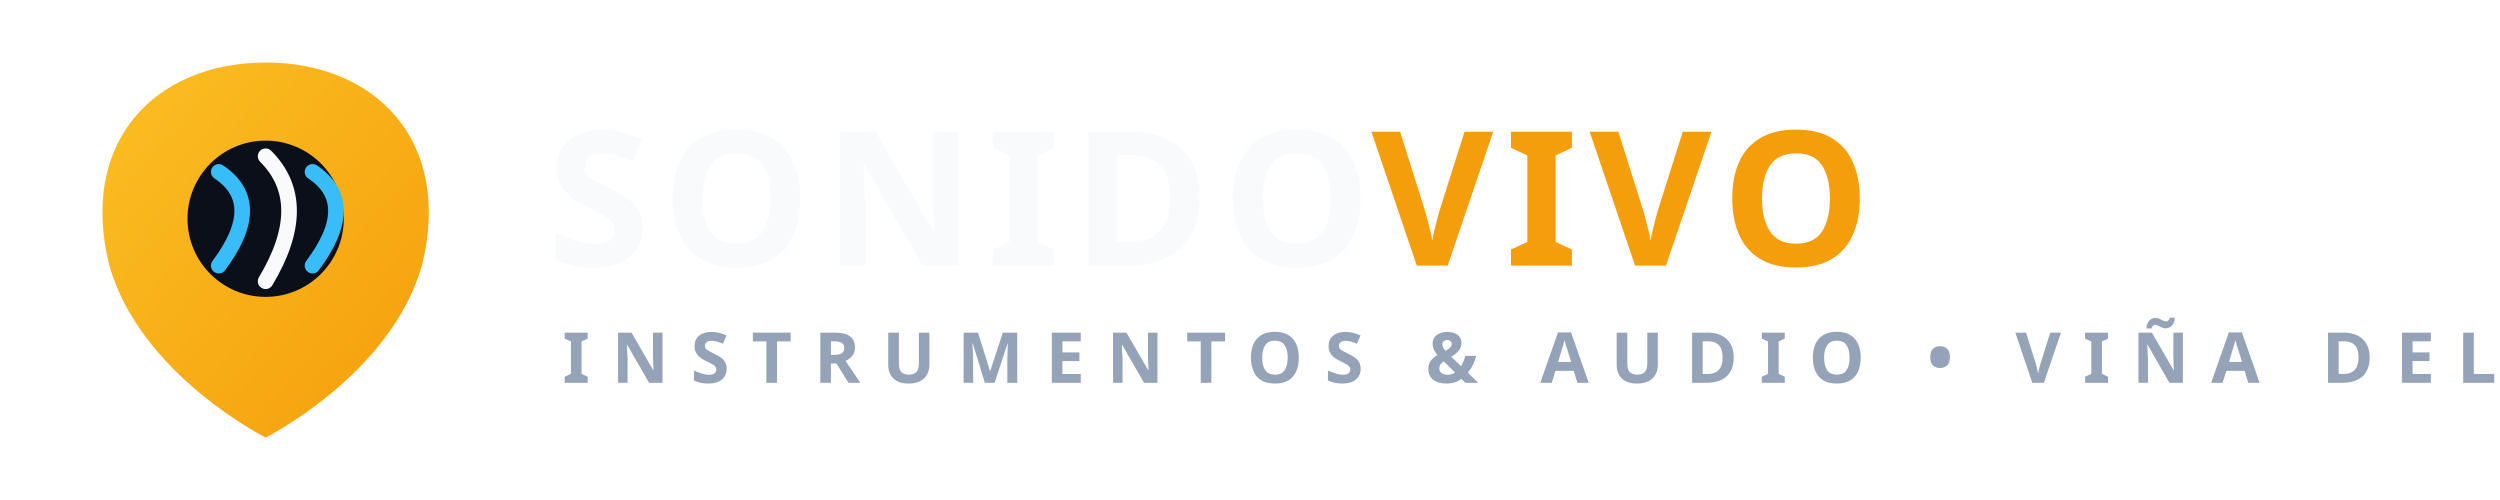
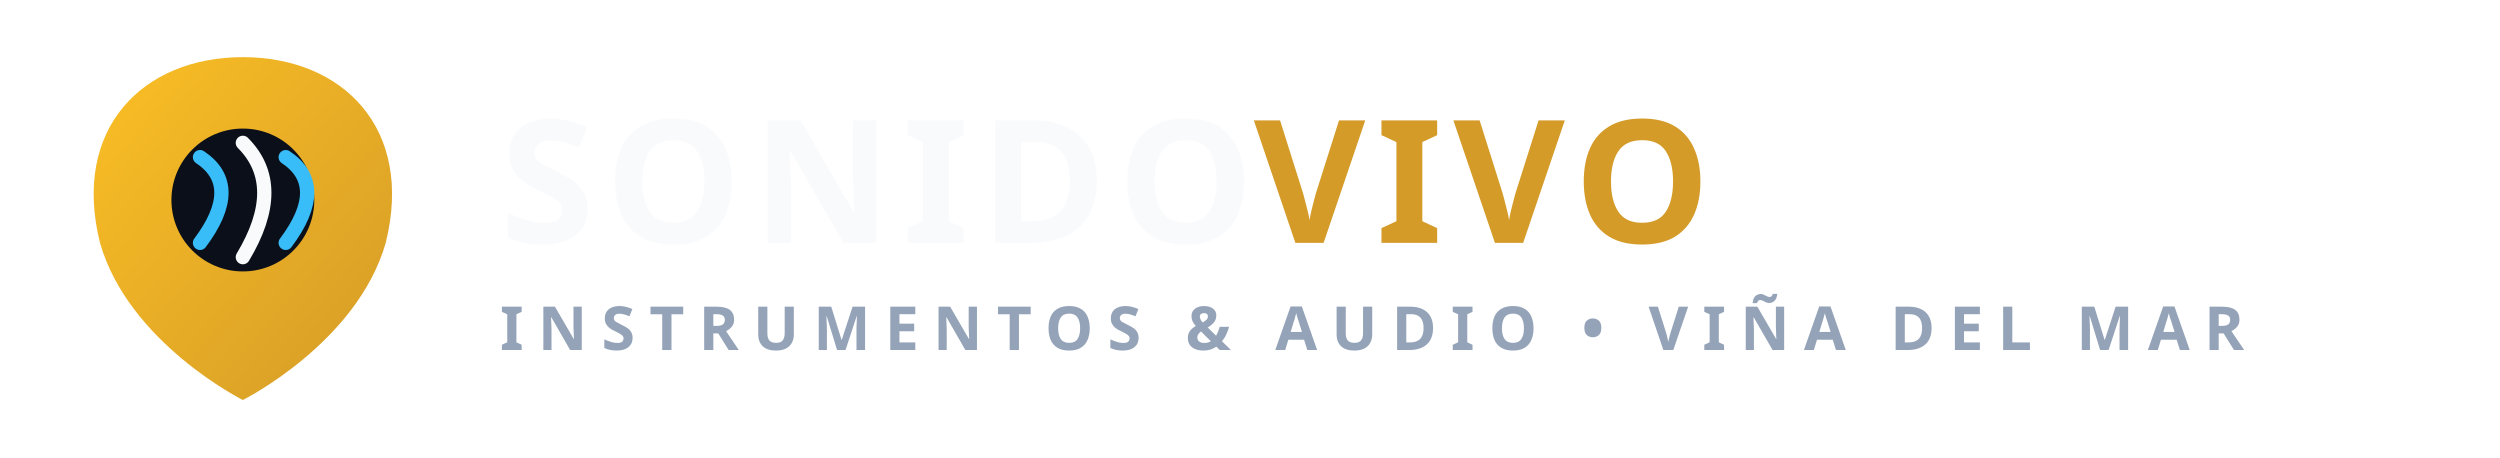
- <svg xmlns="http://www.w3.org/2000/svg" viewBox="0 0 320 64" width="320" height="64" fill="none">
+ <svg xmlns="http://www.w3.org/2000/svg" viewBox="0 0 350 64" width="350" height="64" fill="none">
  <defs>
    <linearGradient id="amberGrad" x1="0%" y1="0%" x2="100%" y2="100%">
      <stop offset="0%" stop-color="#fbbf24" />
-       <stop offset="100%" stop-color="#f59e0b" />
+       <stop offset="100%" stop-color="#D49B28" />
    </linearGradient>
    <linearGradient id="cyanGrad" x1="0%" y1="0%" x2="100%" y2="100%">
      <stop offset="0%" stop-color="#38bdf8" />
      <stop offset="100%" stop-color="#0284c7" />
    </linearGradient>
  </defs>
  <g transform="translate(8, 6)">
    <path d="M 26 2 C 40 2, 50 12, 46 28 C 42 42, 26 50, 26 50 C 26 50, 10 42, 6 28 C 2 12, 12 2, 26 2 Z" fill="url(#amberGrad)" />
    <circle cx="26" cy="22" r="10" fill="#0b0f19" />
    <path d="M 20 16 Q 26 20 20 28" stroke="#38bdf8" stroke-width="2" stroke-linecap="round" fill="none" />
    <path d="M 26 14 Q 32 20 26 30" stroke="#f8fafc" stroke-width="2" stroke-linecap="round" fill="none" />
    <path d="M 32 16 Q 38 20 32 28" stroke="#38bdf8" stroke-width="2" stroke-linecap="round" fill="none" />
  </g>
  <text x="70" y="34" font-family="'Segoe UI', system-ui, -apple-system, sans-serif" font-size="24" font-weight="900" letter-spacing="1.5" fill="#f8fafc">
-     SONIDO<tspan fill="#f59e0b">VIVO</tspan>
+     SONIDO<tspan fill="#D49B28">VIVO</tspan>
  </text>
-   <text x="72" y="49" font-family="'Segoe UI', system-ui, -apple-system, sans-serif" font-size="9" font-weight="600" letter-spacing="2.8" fill="#94a3b8">
+   <text x="70" y="49" font-family="'Segoe UI', system-ui, -apple-system, sans-serif" font-size="8.5" font-weight="600" letter-spacing="2" fill="#94a3b8">
    INSTRUMENTOS &amp; AUDIO • VIÑA DEL MAR
  </text>
</svg>
